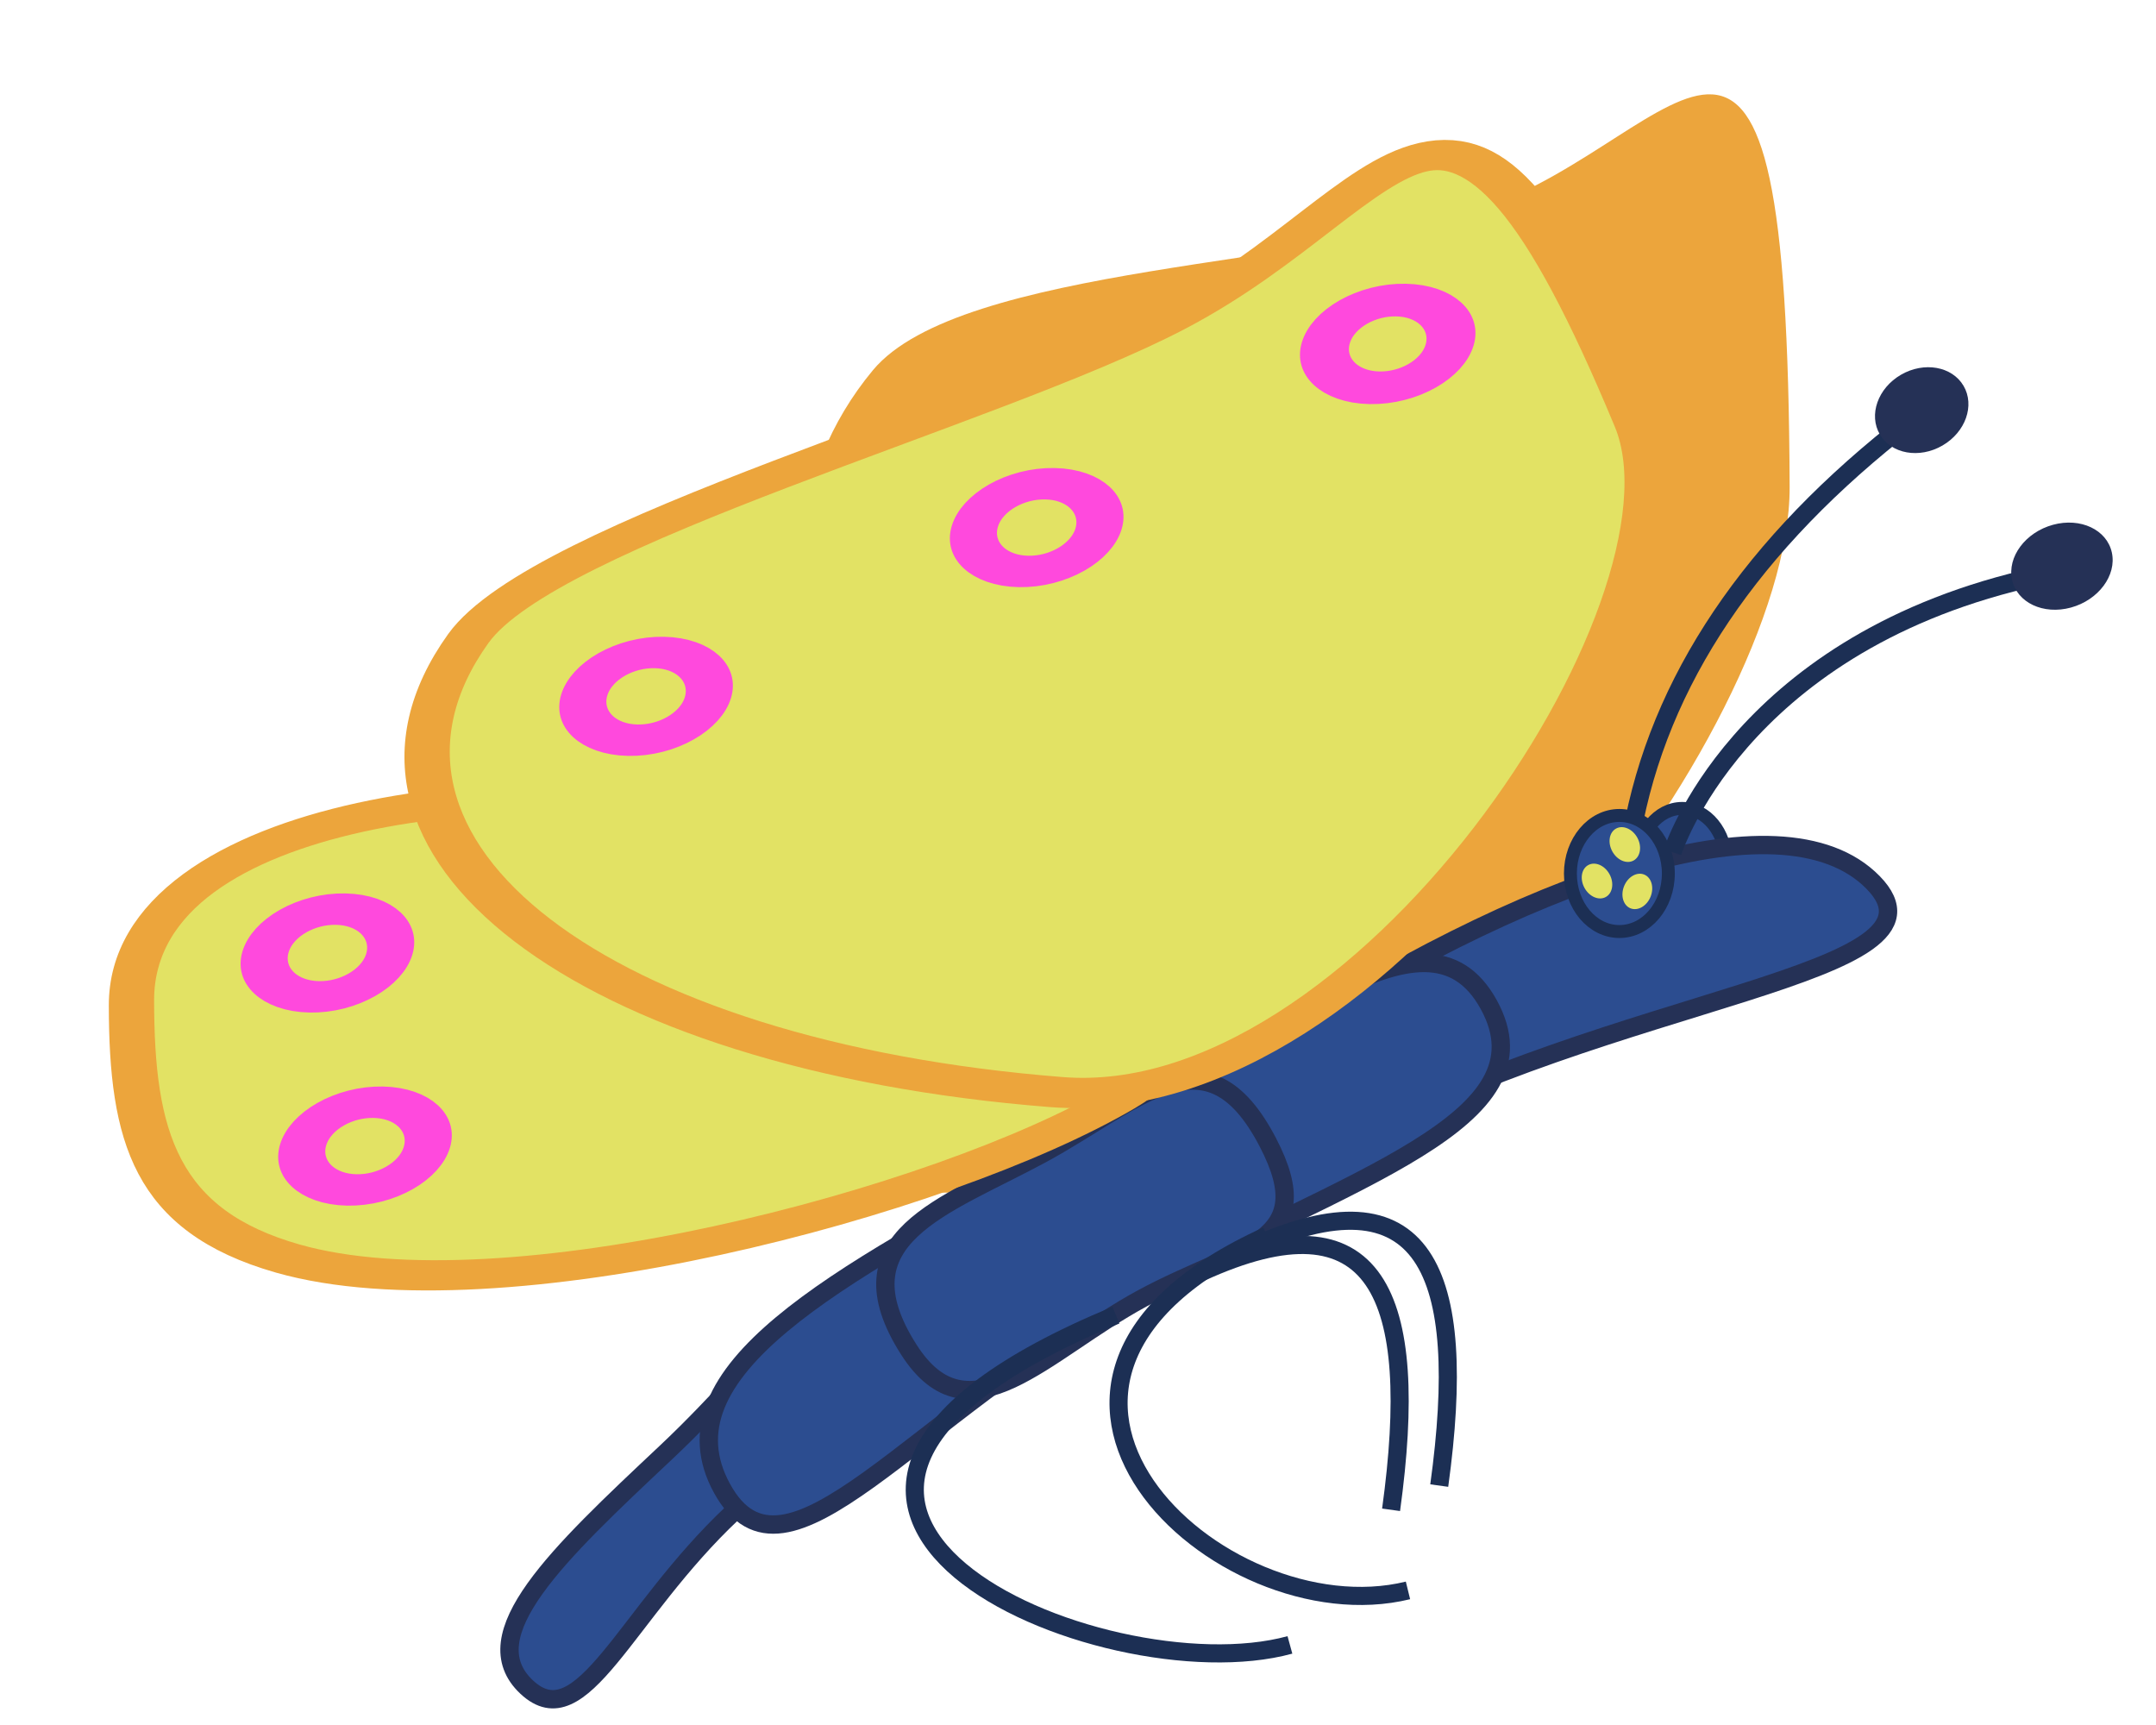
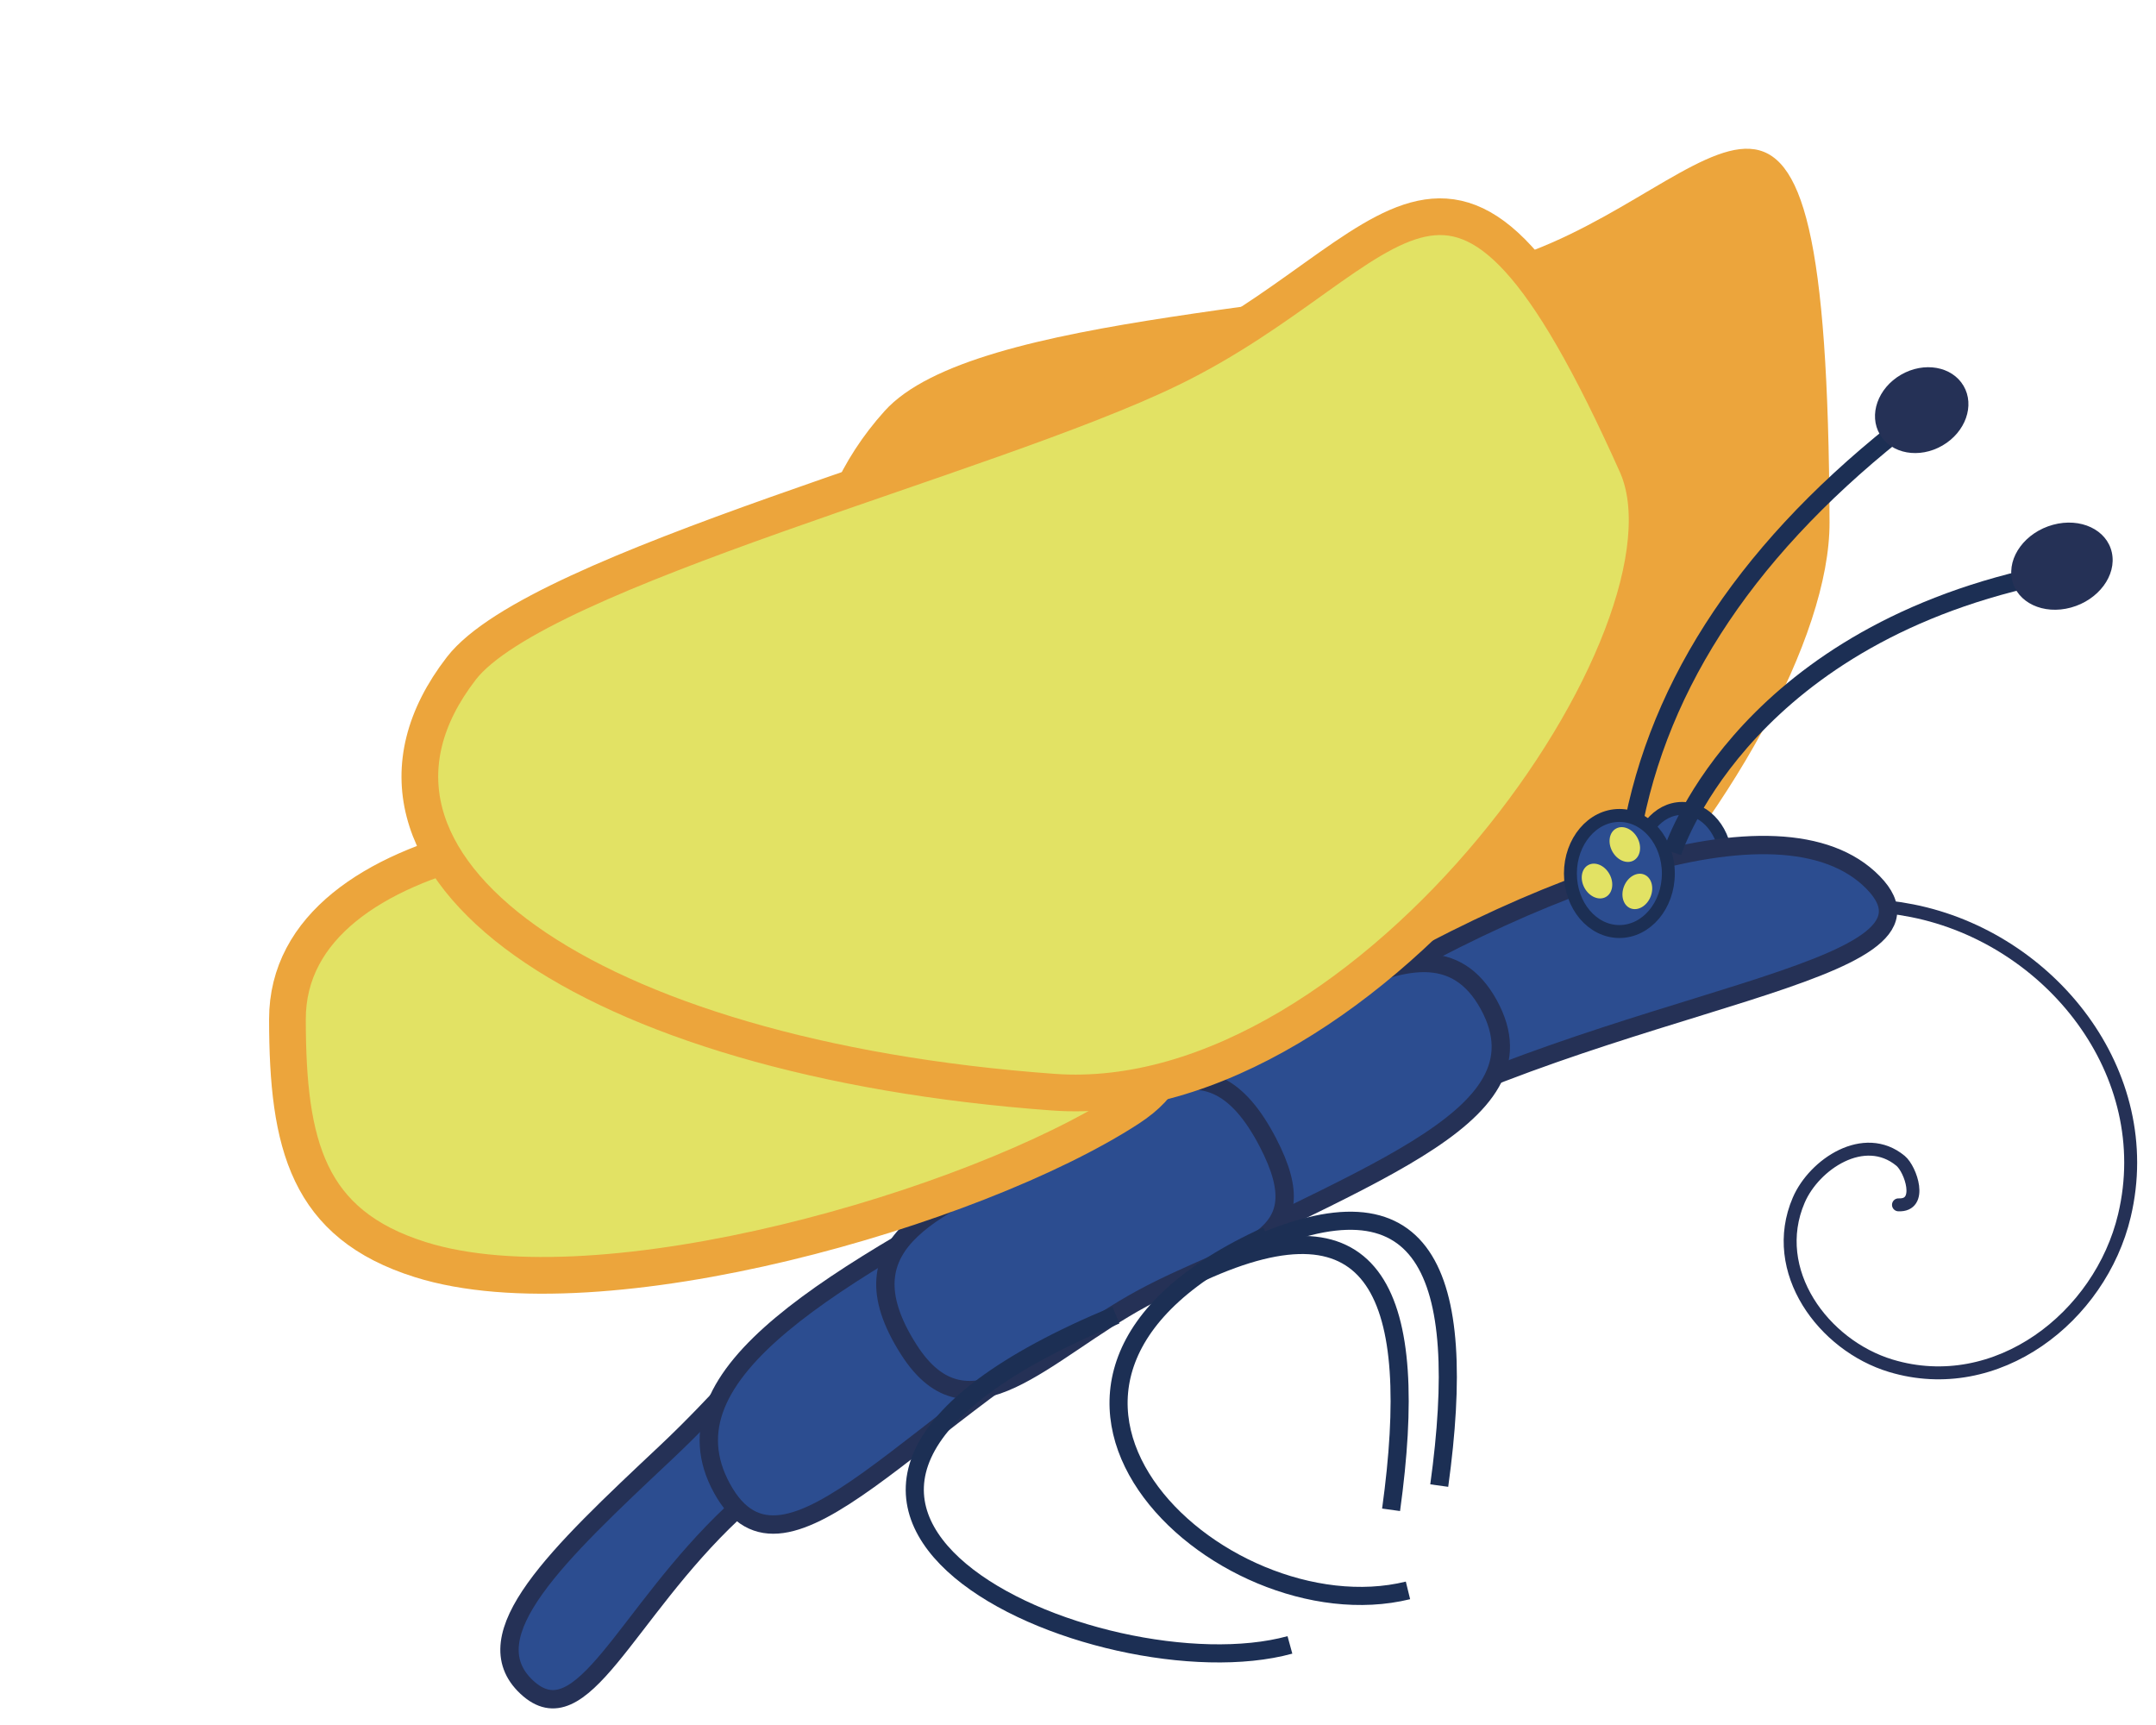
<svg xmlns="http://www.w3.org/2000/svg" id="eFnj7eCV8wJ1" viewBox="0 0 500 400" shape-rendering="geometricPrecision" text-rendering="geometricPrecision" version="1.1" width="500" height="400">
  <defs id="defs112662" />
-   <g id="g93609" transform="matrix(0.7265511,0.3546957,-0.3547386,0.7700107,39.03996,-129.1188)" style="stroke-width:1.208">
-     <path id="path90256" d="M 476.556,293.793 C 510.621,256.929 410.887,216.821 367.849,202.268 320.835,186.37 229.06,201.619 242.837,268.366 c 9.32,45.154 20.559,73.343 53.601,85.181 53.166,19.048 146.053,-22.89 180.118,-59.754 z" fill="#e2e264" stroke="#eca53c" stroke-width="10.284" stroke-miterlimit="1" style="fill:#eca53c;fill-opacity:1;stroke:none" />
-     <path id="path90258" d="M 461.275,292.322 C 535.768,298.606 577.285,121.86 547.81,62.058 474.732,-86.211 479.235,-11.93 434.227,30.606 399.154,63.752 304.966,107.113 294.872,143.357 c -19.945,71.621 57.569,139.784 166.402,148.965 z" fill="#e2e264" stroke="#eca53c" stroke-width="10.284" stroke-miterlimit="1" style="fill:#eca53c;fill-opacity:1;stroke:none" />
+   <path style="fill:none;fill-rule:evenodd;stroke:#253156;stroke-width:3;stroke-linecap:round;stroke-linejoin:round;stroke-miterlimit:4;stroke-dasharray:none;stroke-opacity:1" id="path873" d="m -117.763,-123.289 c 2.445,5.23 -6.552,5.768 -9.257,4.328 -9.636,-5.13 -6.889,-18.819 -0.549,-25.303 12.48,-12.763 33.334,-7.537 43.651,5.152 16.184,19.904 8.056,49.209 -11.626,63.348 -27.597,19.826 -66.035,8.516 -84.06,-18.612 -4.095,-6.163 -7.168,-12.991 -9.117,-20.128" transform="matrix(0.3802582,0.9248804,0.9248804,-0.3802582,599.0848,341.4172)" />
+   <g id="g93609" transform="matrix(0.7488521,0.3371228,-0.3656271,0.7318614,36.75183,-109.0207)" style="stroke-width:1.22">
+     <path id="path90256" d="M 476.556,293.793 C 510.621,256.929 410.887,216.821 367.849,202.268 320.835,186.37 229.06,201.619 242.837,268.366 c 9.32,45.154 20.559,73.343 53.601,85.181 53.166,19.048 146.053,-22.89 180.118,-59.754 z" fill="#e2e264" stroke="#eca53c" stroke-width="10.391" stroke-miterlimit="1" style="fill:#eca53c;fill-opacity:1;stroke:none" />
+     <path id="path90258" d="M 461.275,292.322 C 535.768,298.606 577.285,121.86 547.81,62.058 474.732,-86.211 479.235,-11.93 434.227,30.606 399.154,63.752 304.966,107.113 294.872,143.357 c -19.945,71.621 57.569,139.784 166.402,148.965 z" fill="#e2e264" stroke="#eca53c" stroke-width="10.391" stroke-miterlimit="1" style="fill:#eca53c;fill-opacity:1;stroke:none" />
  </g>
  <path id="path80592" d="m 169.9,350.79 c 25.014,-23.51 49.791,-38.357 36.946,-50.352 -12.845,-11.995 -27.428,12.896 -52.442,36.406 -25.014,23.51 -45.093,42.381 -32.247,54.376 12.845,11.995 22.73,-16.92 47.744,-40.429 z" fill="#2c4d90" stroke="#253156" stroke-width="4.257" stroke-miterlimit="1" />
  <ellipse style="fill:#2c4d90;fill-opacity:1;stroke:#1c2f54;stroke-width:3;stroke-linecap:round;stroke-linejoin:round;stroke-miterlimit:4;stroke-dasharray:none;stroke-opacity:1;paint-order:fill markers stroke" id="ellipse74063" cx="390.115" cy="199.867" rx="10.147" ry="12.407" />
  <path id="eFnj7eCV8wJ2" d="m 311.903,265.466 c 62.155,-34.845 143.824,-39.038 122.49,-60.834 -21.334,-21.796 -81.576,-0.235 -141.169,38.831 -15.568,10.206 -14.153,-5.565 7.181,16.231 21.334,21.796 -8.829,17.167 11.497,5.772 z" fill="#2c4d90" stroke="#253156" stroke-width="4.257" stroke-miterlimit="1" style="stroke-width:4.257;stroke-miterlimit:1;stroke-dasharray:none" />
  <path id="eFnj7eCV8wJ3" d="m 262.62,300.255 c 50.961,-27.491 97.457,-40.314 82.645,-67.284 -14.813,-26.97 -49.801,8.152 -100.762,35.643 -50.961,27.491 -91.868,49.558 -77.055,76.527 14.813,26.97 44.211,-17.396 95.173,-44.886 z" fill="#2c4d90" stroke="#253156" stroke-width="4.257" stroke-miterlimit="1" />
  <path id="eFnj7eCV8wJ4" d="m 264.973,301.035 c 22.649,-12.218 41.343,-12.539 29.054,-36.144 -14.209,-27.293 -29.989,-9.397 -52.639,2.821 -22.649,12.218 -47.181,19.262 -30.644,45.21 13.972,21.923 31.58,0.331 54.229,-11.887 z" fill="#2c4d90" stroke="#253156" stroke-width="4.257" stroke-miterlimit="1" />
  <g id="g10075" transform="translate(-92.28014,-73.60747)">
    <path id="eFnj7eCV8wJ9" d="m 470.121,270.437 q 7.948,-53.588 61.661,-96.519" fill="none" stroke="#1c2f54" stroke-width="4.257" stroke-miterlimit="1" />
    <ellipse id="eFnj7eCV8wJ11" rx="9.513" ry="11.222" fill="#253156" stroke="none" stroke-width="0" cx="416.034" cy="-378.56" transform="matrix(0.5061469,0.8624473,-0.8647799,0.5021511,0,0)" />
  </g>
  <g id="g10079" transform="translate(-106.3697,-67.08842)">
    <path id="eFnj7eCV8wJ10" d="m 494.229,264.716 c 0,0 14.775,-47.347 81.745,-63.302" fill="none" stroke="#1c2f54" stroke-width="4.257" stroke-miterlimit="1" />
    <ellipse id="eFnj7eCV8wJ12" rx="9.82" ry="11.997" fill="#253156" stroke="none" stroke-width="0" cx="-345.704" cy="-530.142" transform="matrix(-0.2114574,-0.9773872,-0.9647524,0.2631591,0,0)" />
  </g>
  <path style="fill:none;stroke:#1c2f54;stroke-width:4.2;stroke-linecap:butt;stroke-linejoin:miter;stroke-miterlimit:4;stroke-dasharray:none;stroke-opacity:1" d="m 289.636,289.443 c 41.009,-18.803 51.005,5.316 44.139,55.04" id="path2656" />
  <path style="fill:none;stroke:#1c2f54;stroke-width:4.2;stroke-linecap:butt;stroke-linejoin:miter;stroke-miterlimit:4;stroke-dasharray:none;stroke-opacity:1" d="m 293.846,286.542 c -74.652,33.847 -11.112,92.991 32.679,82.246" id="path4492" />
  <path style="fill:none;stroke:#1c2f54;stroke-width:4.2;stroke-linecap:butt;stroke-linejoin:miter;stroke-miterlimit:4;stroke-dasharray:none;stroke-opacity:1" d="m 258.792,304.955 c -106.584,44.153 -3.126,88.385 40.355,76.472" id="path4494" />
  <path style="fill:none;stroke:#1c2f54;stroke-width:4.2;stroke-linecap:butt;stroke-linejoin:miter;stroke-miterlimit:4;stroke-dasharray:none;stroke-opacity:1" d="m 278.467,295.06 c 41.009,-18.803 51.005,5.316 44.139,55.04" id="path10081" />
  <ellipse style="fill:#2c4d90;fill-opacity:1;stroke:#1c2f54;stroke-width:3;stroke-linecap:round;stroke-linejoin:round;stroke-miterlimit:4;stroke-dasharray:none;stroke-opacity:1;paint-order:fill markers stroke" id="path73915" cx="375.552" cy="202.548" rx="11.356" ry="13.459" />
  <ellipse style="fill:#e2e264;fill-opacity:1;stroke:none;stroke-width:3;stroke-linecap:round;stroke-linejoin:round;stroke-miterlimit:4;stroke-dasharray:none;stroke-opacity:1;paint-order:fill markers stroke" id="path74087" cx="236.736" cy="352.556" rx="3.307" ry="4.225" transform="rotate(-28.6575)" />
  <ellipse style="fill:#e2e264;fill-opacity:1;stroke:none;stroke-width:3;stroke-linecap:round;stroke-linejoin:round;stroke-miterlimit:4;stroke-dasharray:none;stroke-opacity:1;paint-order:fill markers stroke" id="ellipse74381" cx="227.017" cy="356.889" rx="3.307" ry="4.225" transform="rotate(-28.6575)" />
  <ellipse style="fill:#e2e264;fill-opacity:1;stroke:none;stroke-width:3;stroke-linecap:round;stroke-linejoin:round;stroke-miterlimit:4;stroke-dasharray:none;stroke-opacity:1;paint-order:fill markers stroke" id="ellipse74383" cx="-429.712" cy="-47.537" rx="3.307" ry="4.225" transform="rotate(-157.7497)" />
-   <g id="g90254" transform="matrix(1.004838,0.01984331,-0.2066612,0.6839004,86.55089,28.16352)" style="stroke-width:1.203">
-     <path id="path90240" d="M 239.347,324.075 C 273.411,287.211 173.678,247.103 130.64,232.55 83.626,216.652 -8.149,231.901 5.628,298.648 14.948,343.802 26.187,371.991 59.229,383.829 112.396,402.876 205.282,360.939 239.347,324.075 Z" fill="#e2e264" stroke="#eca53c" stroke-width="10.239" stroke-miterlimit="1" />
-     <path id="path90242" d="M 224.065,322.604 C 298.558,328.888 340.075,152.142 310.6,92.34 237.523,-55.929 242.025,18.352 197.017,60.888 161.944,94.034 67.756,137.395 57.663,173.639 37.718,245.261 115.232,313.423 224.065,322.604 Z" fill="#e2e264" stroke="#eca53c" stroke-width="10.239" stroke-miterlimit="1" />
-     <ellipse style="fill:none;fill-opacity:1;stroke:#ff49dd;stroke-width:11.065;stroke-linecap:round;stroke-linejoin:round;stroke-miterlimit:4;stroke-dasharray:none;stroke-opacity:1;paint-order:fill markers stroke" id="ellipse90244" cx="248.177" cy="68.23" rx="14.275" ry="14.87" />
-     <ellipse style="fill:none;fill-opacity:1;stroke:#ff49dd;stroke-width:10.647;stroke-linecap:round;stroke-linejoin:round;stroke-miterlimit:4;stroke-dasharray:none;stroke-opacity:1;paint-order:fill markers stroke" id="use90246" cx="47.136" cy="280.572" rx="14.275" ry="14.87" />
-     <ellipse style="fill:none;fill-opacity:1;stroke:#ff49dd;stroke-width:10.647;stroke-linecap:round;stroke-linejoin:round;stroke-miterlimit:4;stroke-dasharray:none;stroke-opacity:1;paint-order:fill markers stroke" id="use90248" cx="180.37" cy="132.468" rx="14.275" ry="14.87" />
-     <ellipse style="fill:none;fill-opacity:1;stroke:#ff49dd;stroke-width:10.647;stroke-linecap:round;stroke-linejoin:round;stroke-miterlimit:4;stroke-dasharray:none;stroke-opacity:1;paint-order:fill markers stroke" id="use90250" cx="69.143" cy="345.405" rx="14.275" ry="14.87" />
-     <ellipse style="fill:none;fill-opacity:1;stroke:#ff49dd;stroke-width:10.647;stroke-linecap:round;stroke-linejoin:round;stroke-miterlimit:4;stroke-dasharray:none;stroke-opacity:1;paint-order:fill markers stroke" id="use90252" cx="102.452" cy="191.948" rx="14.275" ry="14.87" />
-   </g>
+   <path id="path90240" d="m 261.68,257.052 c 35.546,-23.045 -42.539,-50.667 -76.718,-60.818 -37.336,-11.088 -118.346,-3.004 -118.303,40.129 0.029,29.179 4.673,47.496 30.797,55.716 42.035,13.226 128.678,-11.981 164.224,-35.026 z" fill="#e2e264" stroke="#eca53c" stroke-width="8.513" stroke-miterlimit="1" />
+   <path id="path90242" d="M 244.216,253.252 C 318.208,258.648 396.917,146.491 379.556,107.735 336.512,11.648 325.621,59.191 271.283,85.534 228.941,106.062 124.72,132.02 106.983,154.99 c -35.05,45.391 29.131,90.379 137.233,98.262 z" fill="#e2e264" stroke="#eca53c" stroke-width="8.513" stroke-miterlimit="1" />
</svg>
